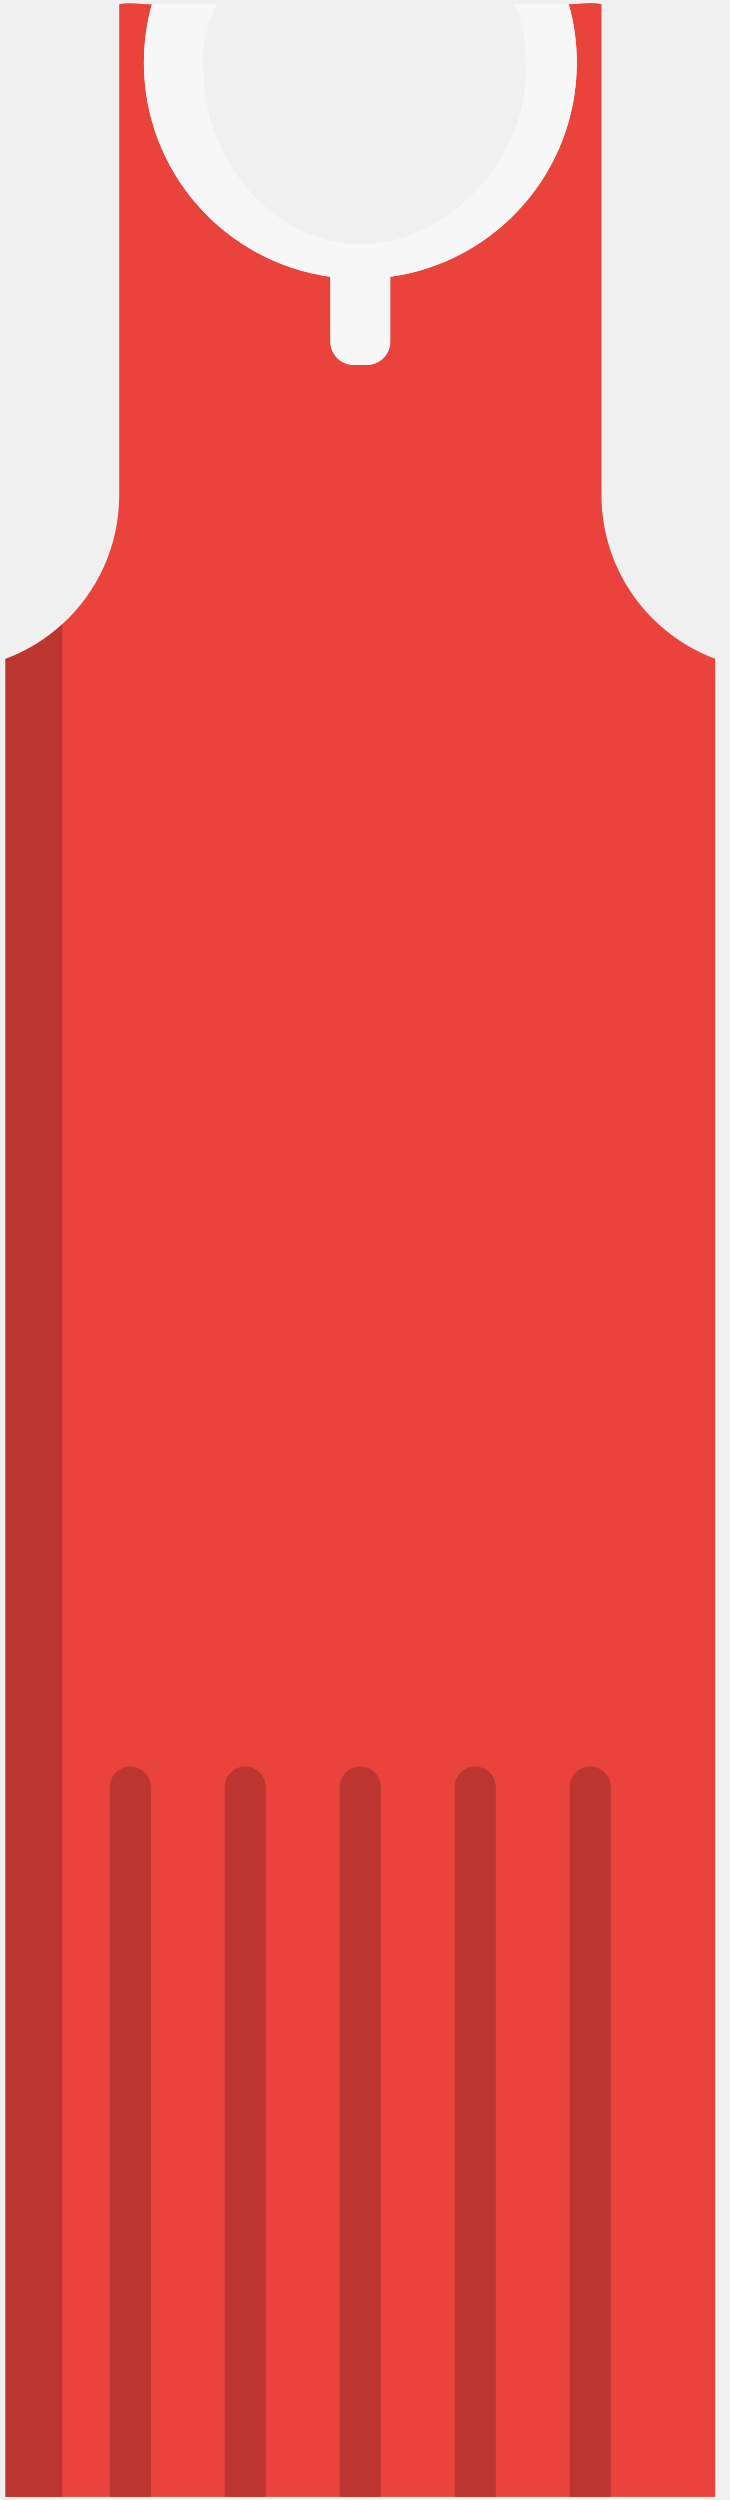
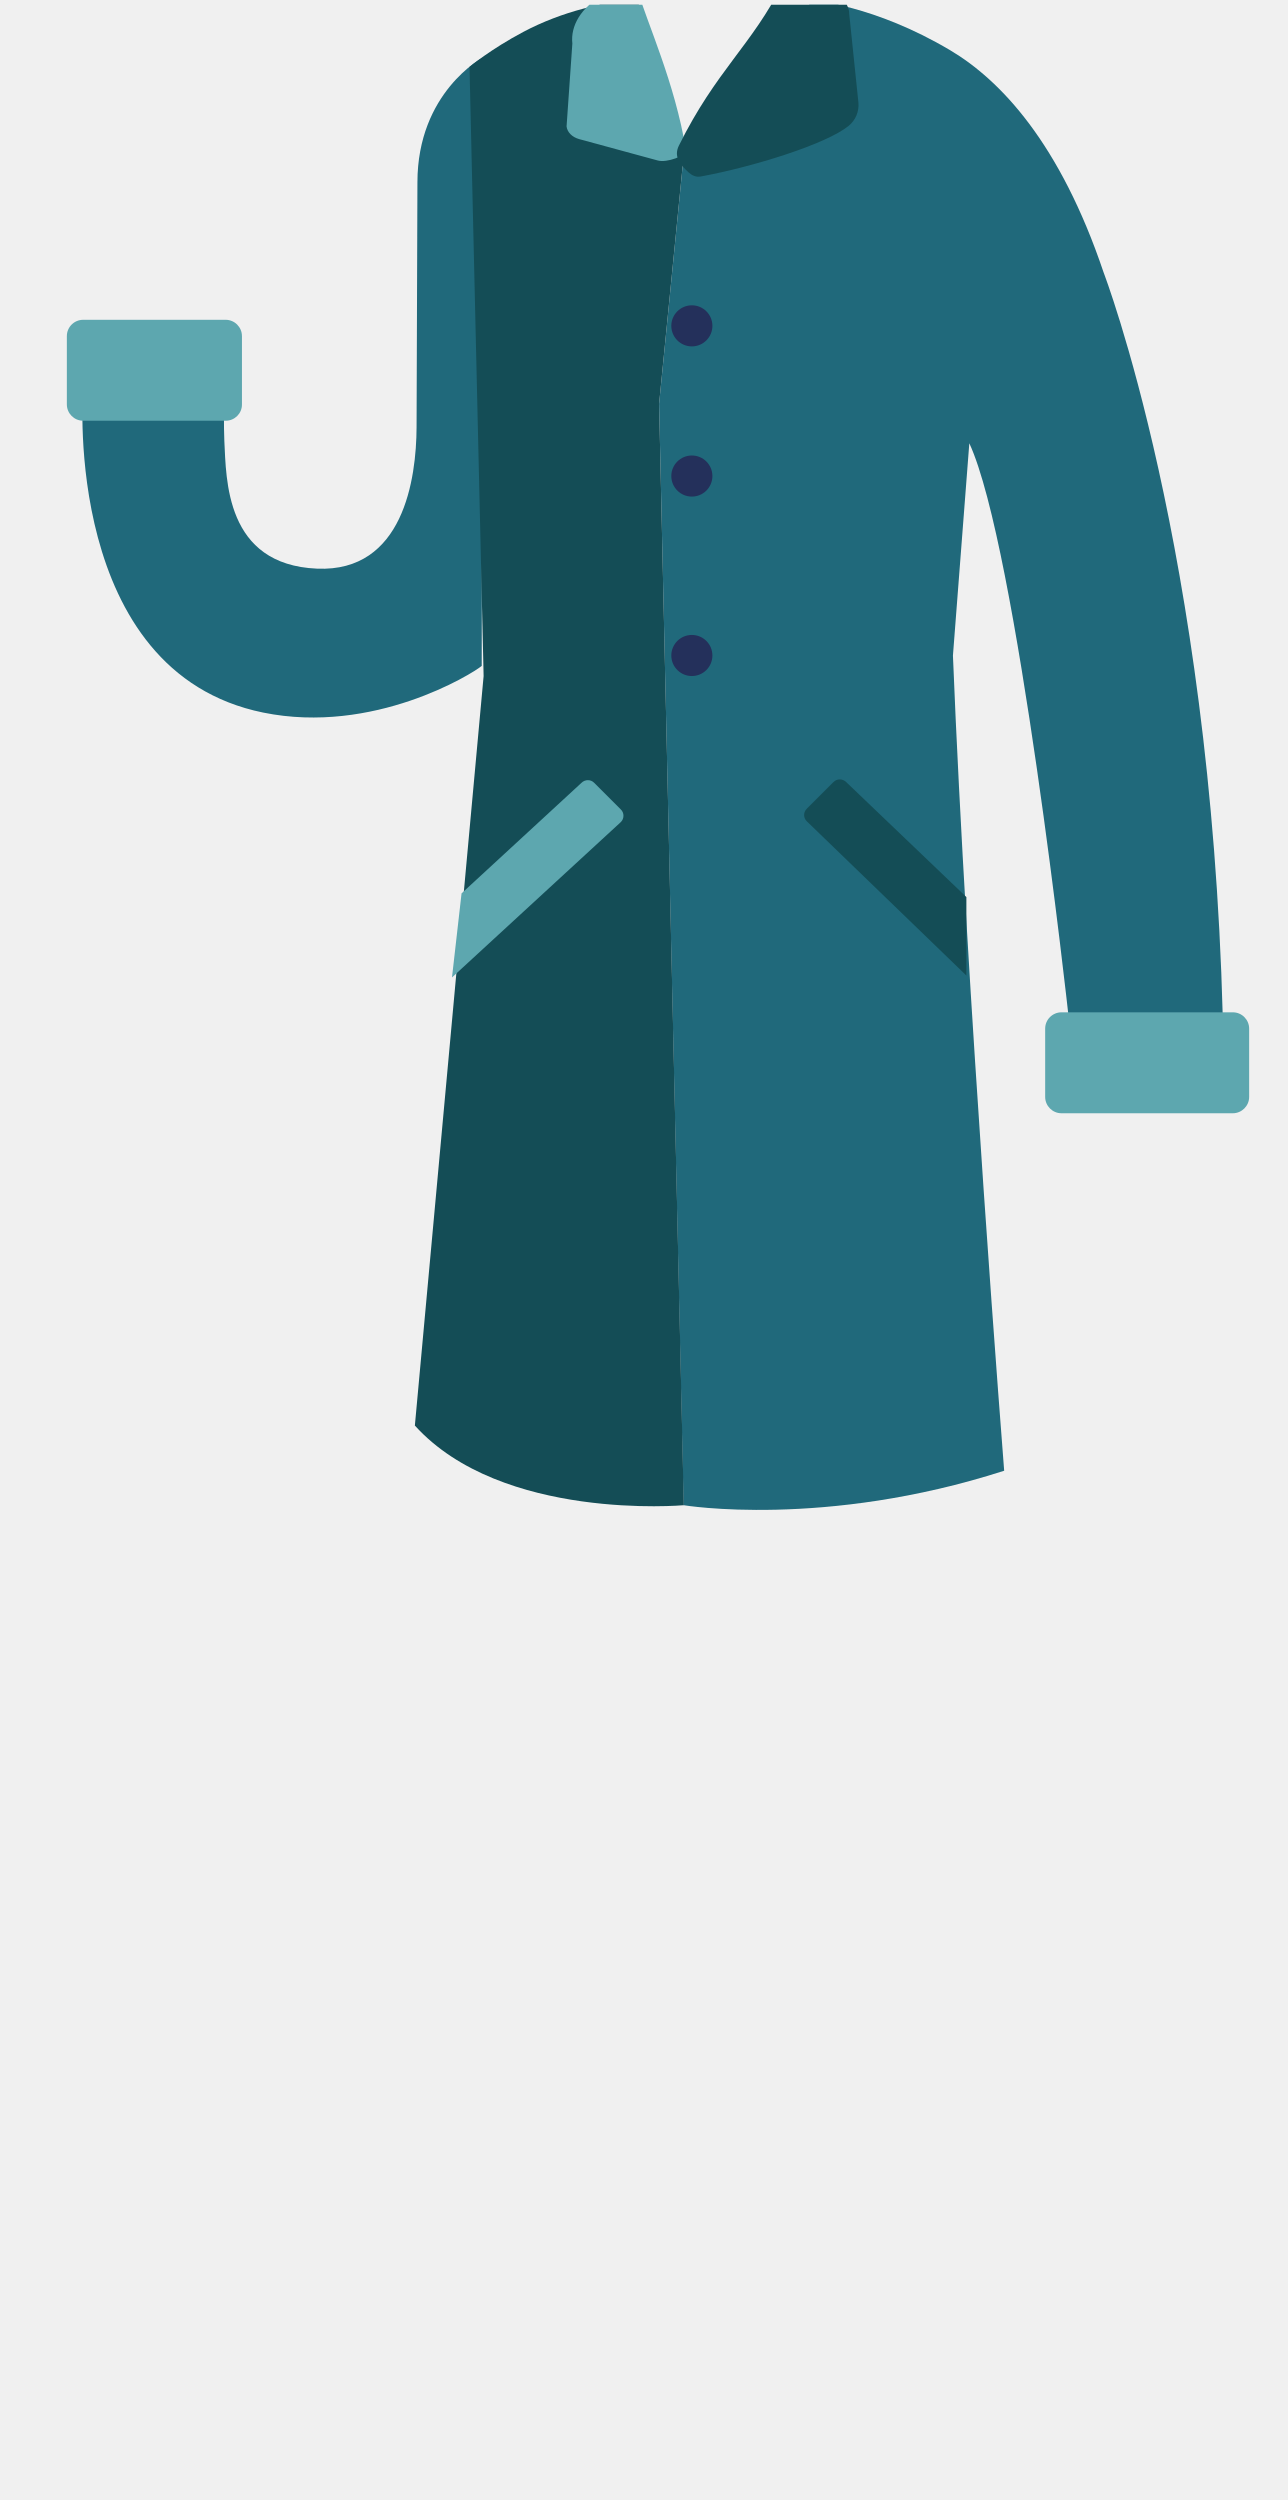
- <svg xmlns="http://www.w3.org/2000/svg" width="49" height="168" viewBox="0 0 49 168" fill="none">
-   <g clip-path="url(#clip0_301_2521)">
-     <path d="M48.06 44.27V167.79H0.37V44.28C1.8 43.75 3.09 42.95 4.19 41.94C6.54 39.79 8.01 36.7 8.01 33.27V0.29C8.72 0.12 9.45 0.3 10.21 0.29C9.86 1.53 9.67 2.85 9.67 4.21C9.67 11.56 15.12 17.62 22.2 18.6V22.96C22.2 23.82 22.91 24.52 23.76 24.52H24.64C25.51 24.52 26.21 23.81 26.21 22.96V18.6C33.3 17.63 38.76 11.56 38.76 4.21C38.76 2.85 38.58 1.53 38.22 0.28C38.98 0.29 39.71 0.11 40.42 0.28V33.26C40.42 38.31 43.59 42.6 48.06 44.27Z" fill="#E9433B" />
-     <path d="M38.76 4.21C38.76 11.56 33.3 17.62 26.23 18.6V22.96C26.23 23.82 25.52 24.52 24.66 24.52H23.77C22.91 24.52 22.21 23.81 22.21 22.96V18.6C15.12 17.63 9.67 11.56 9.67 4.21C9.67 2.85 9.85 1.53 10.21 0.28H14.57C14.57 0.28 13.4 2.46 13.69 4.89C13.69 10.71 18.4 16.42 24.22 16.42C30.03 16.42 35.34 10.7 35.34 4.89C35.34 3.23 35.24 1.67 34.55 0.28H38.21C38.58 1.53 38.76 2.85 38.76 4.21Z" fill="#F7F7F7" />
-     <path d="M10.14 120.09V167.79H7.38V120.09C7.38 119.33 8 118.71 8.76 118.71C9.52 118.71 10.14 119.33 10.14 120.09Z" fill="#BC362F" />
-     <path d="M17.86 120.09V167.79H15.1V120.09C15.1 119.33 15.72 118.71 16.48 118.71C17.25 118.71 17.86 119.33 17.86 120.09Z" fill="#BC362F" />
-     <path d="M25.59 120.09V167.79H22.83V120.09C22.83 119.33 23.45 118.71 24.21 118.71C24.97 118.71 25.59 119.33 25.59 120.09Z" fill="#BC362F" />
-     <path d="M33.32 120.09V167.79H30.56V120.09C30.56 119.33 31.18 118.71 31.94 118.71C32.7 118.71 33.32 119.33 33.32 120.09Z" fill="#BC362F" />
-     <path d="M41.04 120.09V167.79H38.28V120.09C38.28 119.33 38.9 118.71 39.66 118.71C40.43 118.71 41.04 119.33 41.04 120.09Z" fill="#BC362F" />
-     <path d="M4.19 41.94V167.79H0.37V44.28C1.8 43.75 3.09 42.95 4.19 41.94Z" fill="#BC362F" />
+ <svg xmlns="http://www.w3.org/2000/svg" width="136" height="264" viewBox="0 0 136 264" fill="none">
+   <g clip-path="url(#clip0_334_1610)">
+     <path d="M116.54 28.77C111.94 15.11 105.65 8.46 100.33 5.3C92.26 0.51 85.82 0.06 85.82 0.06L72.14 17.01L69.6 42.64L72.19 158.95C72.19 158.95 87.04 161.43 106.04 155.31C106.04 155.31 102.05 104.69 100.63 69.23L102.36 46.81C107.4 57.66 112.83 107.25 112.83 107.25H129.12C127.81 58.06 116.54 28.77 116.54 28.77Z" fill="#20697B" />
+     <path d="M50.96 6.09C50.96 6.09 44.08 9.75 44.08 19.26L43.99 45.09C43.97 50.61 42.58 60.43 33.49 60.05C23.76 59.64 23.9 50.59 23.69 46.55C23.62 45.27 23.66 41.51 23.66 41.51H8.76C8.76 41.51 6.62 70.93 27.8 75.25C39.43 77.62 49.84 71.18 50.87 70.32L50.96 6.09Z" fill="#20697B" />
+     <path d="M72.14 17.01L69.84 12.14L67.37 0.06C64.13 0.06 59.3 1.22 55.26 3.37C51.84 5.18 49.58 7.06 49.58 7.06L51.07 71.39L43.81 150.54C52.97 160.67 72.21 158.95 72.21 158.95L69.6 42.64L72.14 17.01Z" fill="#144D56" />
+     <path d="M23.84 44.43H8.78C7.83 44.43 7.06 43.65 7.06 42.71V35.49C7.06 34.54 7.84 33.77 8.78 33.77H23.83C24.78 33.77 25.55 34.55 25.55 35.49V42.71C25.56 43.66 24.78 44.43 23.84 44.43Z" fill="#5DA7AF" />
+     <path d="M65.56 86.81L47.73 103.22L48.74 94.34L61.4 82.67C61.78 82.29 62.39 82.29 62.75 82.67L65.56 85.48C65.93 85.83 65.93 86.45 65.56 86.81Z" fill="#5DA7AF" />
+     <path d="M73.06 52.44C74.259 52.44 75.23 51.468 75.23 50.27C75.23 49.072 74.259 48.1 73.06 48.1C71.862 48.1 70.89 49.072 70.89 50.27C70.89 51.468 71.862 52.44 73.06 52.44Z" fill="#24305B" />
+     <path d="M73.06 71.39C74.259 71.39 75.23 70.418 75.23 69.22C75.23 68.022 74.259 67.05 73.06 67.05C71.862 67.05 70.89 68.022 70.89 69.22C70.89 70.418 71.862 71.39 73.06 71.39Z" fill="#24305B" />
+     <path d="M73.06 36.58C74.259 36.58 75.23 35.608 75.23 34.41C75.23 33.212 74.259 32.24 73.06 32.24C71.862 32.24 70.89 33.212 70.89 34.41C70.89 35.608 71.862 36.58 73.06 36.58Z" fill="#24305B" />
+     <path d="M67.39 -0.87C68.28 2.27 71.28 8.77 72.42 15.77C72.54 16.49 70.36 17.21 69.47 16.95L61.16 14.69C60.41 14.48 59.9 13.96 59.83 13.35L60.44 4.6C60.23 2.7 61.4 0.8 63.5 -0.39L65.28 -1.4C66.08 -1.85 67.19 -1.58 67.39 -0.87Z" fill="#5DA7AF" />
+     <path d="M72.71 18.2C71.78 17.35 71.13 16.52 71.69 15.38C75.59 7.48 79.44 4.71 82.62 -1.67L82.78 -1.99C83.46 -3.2 89.71 -1.27 89.68 1.49L90.65 10.85C90.73 11.78 90.35 12.69 89.62 13.29C87.25 15.22 79.54 17.62 73.99 18.64C73.49 18.73 73.06 18.52 72.71 18.2Z" fill="#144D56" />
+     <path d="M102.05 94.73V103.02L85.2 86.73C84.82 86.37 84.82 85.76 85.2 85.4L88.01 82.59C88.37 82.21 88.98 82.21 89.36 82.59L102.05 94.73Z" fill="#144D56" />
+     <path d="M130.19 117.56H112.09C111.14 117.56 110.37 116.78 110.37 115.84V108.62C110.37 107.67 111.15 106.9 112.09 106.9H130.19C131.14 106.9 131.91 107.68 131.91 108.62V115.84C131.91 116.78 131.13 117.56 130.19 117.56Z" fill="#5DA7AF" />
  </g>
  <defs>
-     <clipPath id="clip0_301_2521">
-       <rect width="47.69" height="167.58" fill="white" transform="translate(0.370117 0.210022)" />
+     <clipPath id="clip0_334_1610">
+       <rect width="136" height="263" fill="white" transform="translate(0 0.5)" />
    </clipPath>
  </defs>
</svg>
